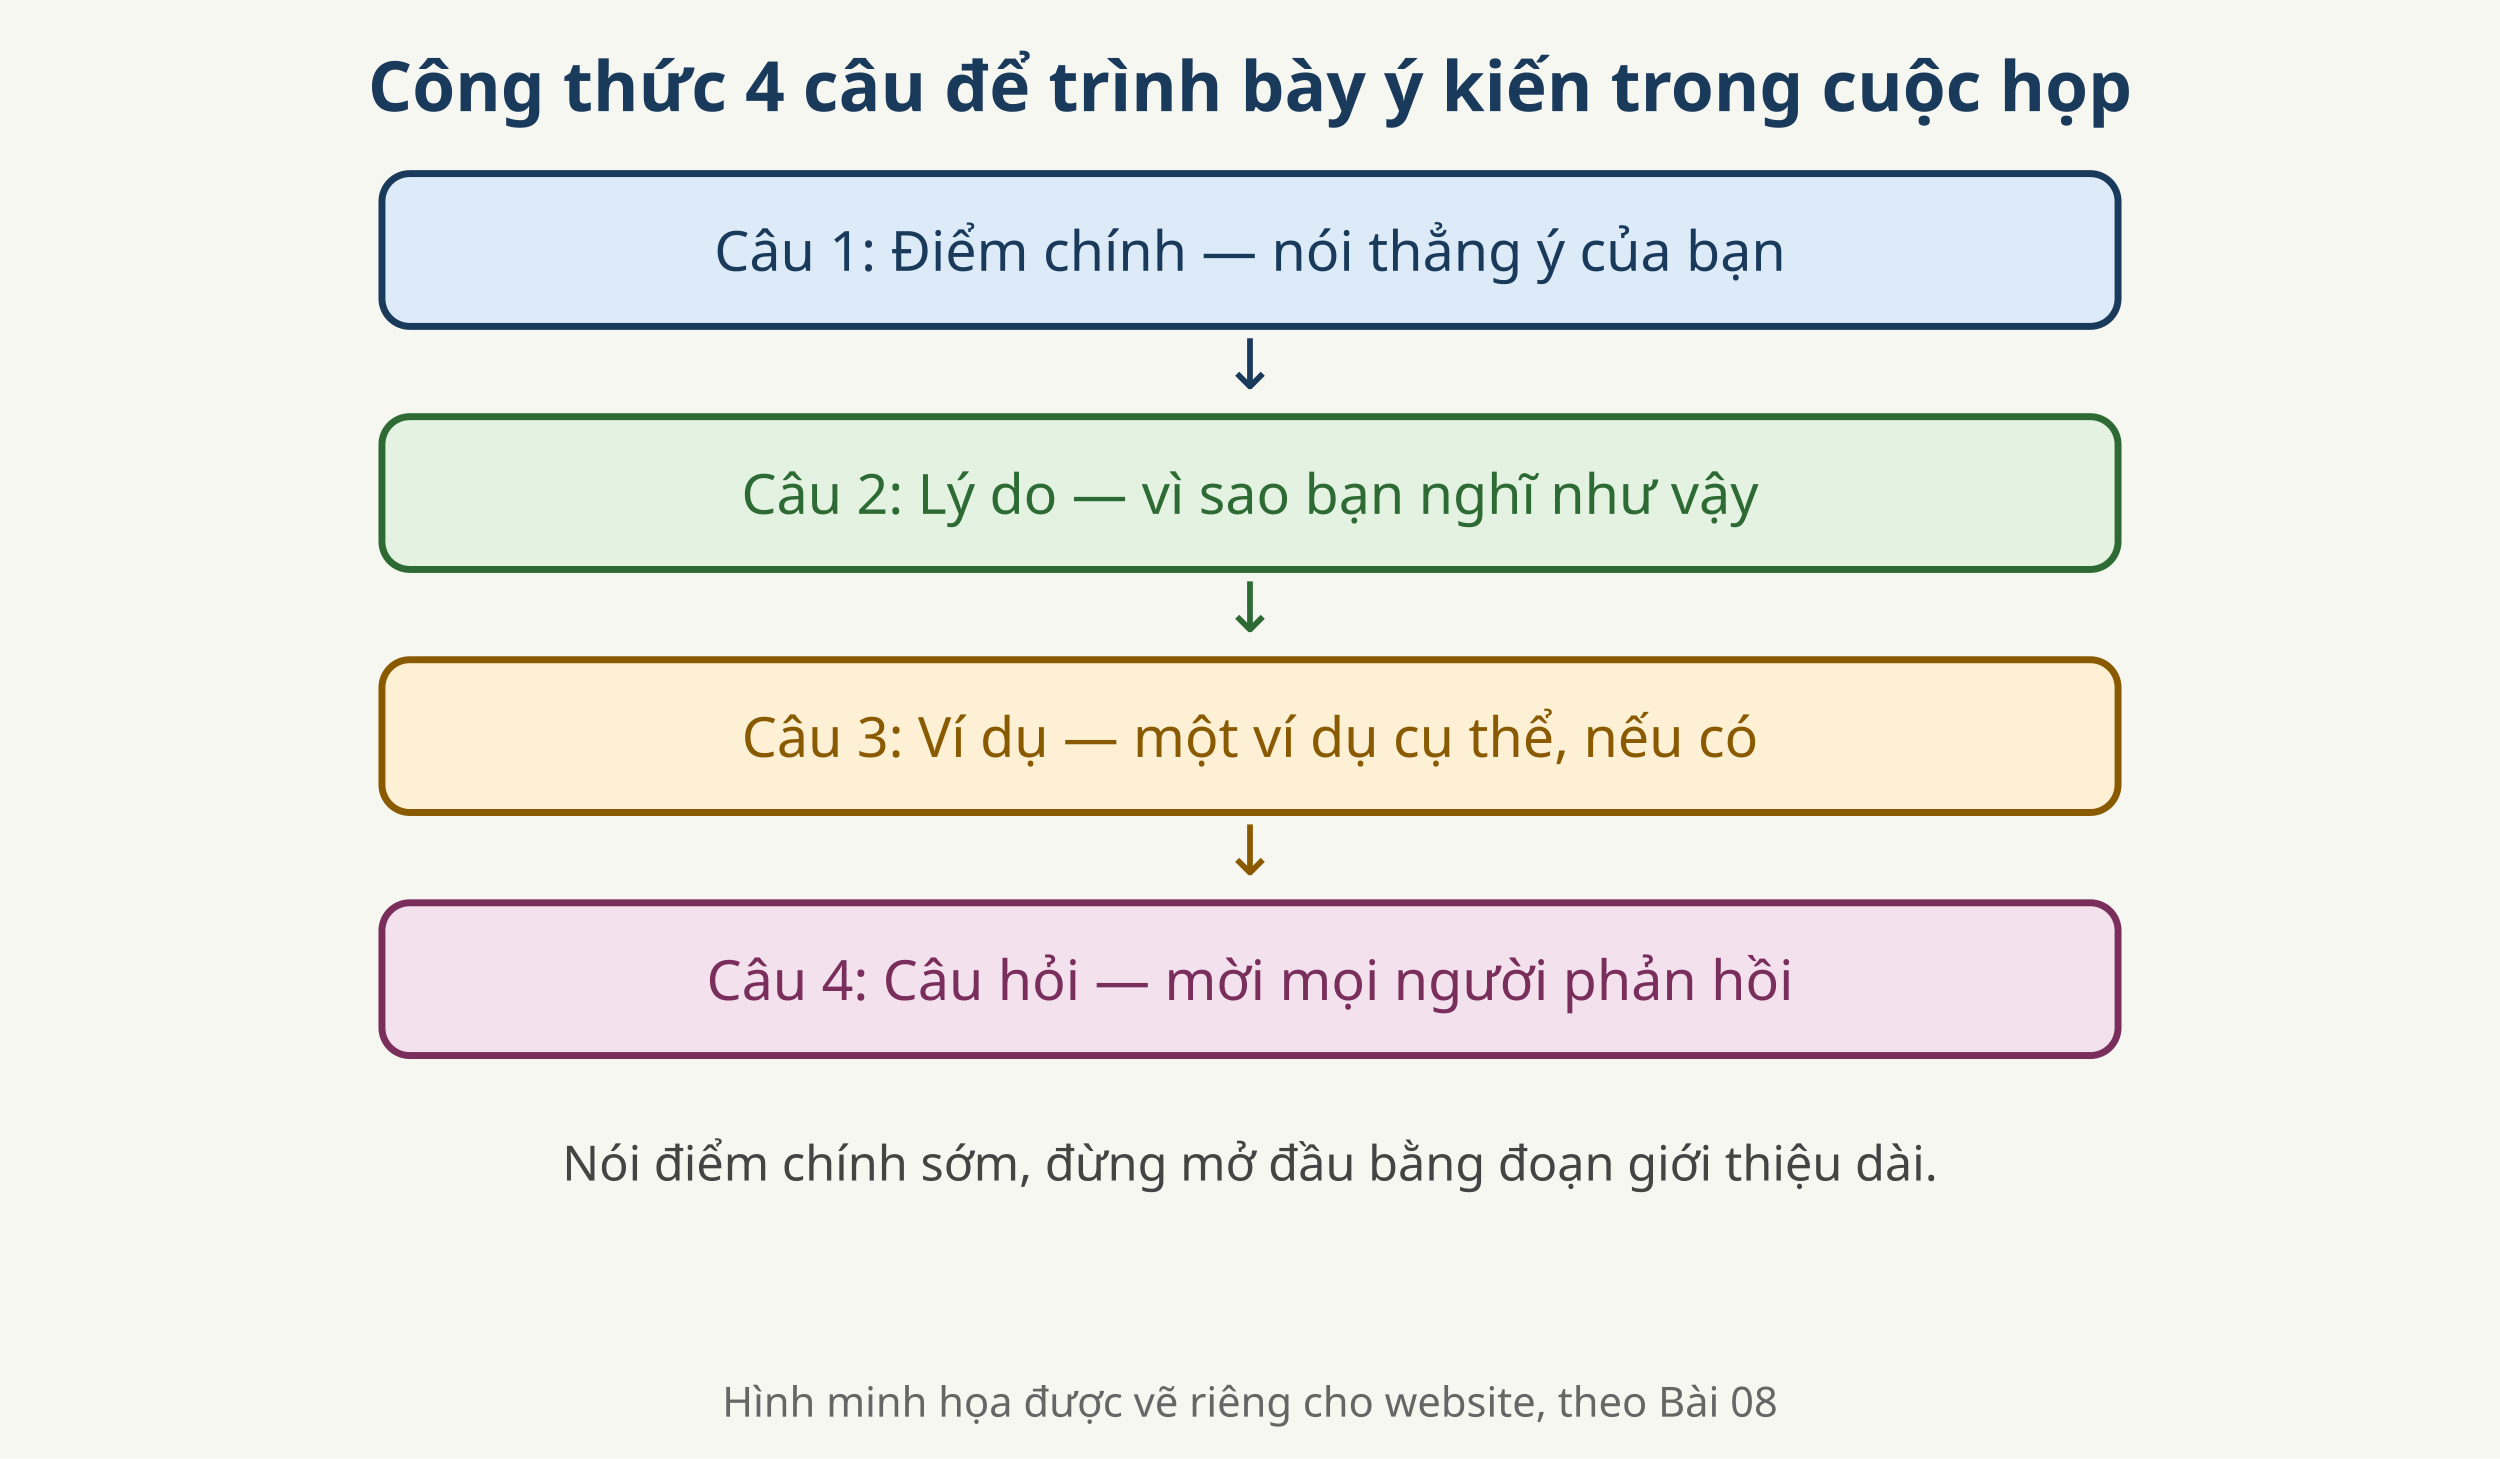
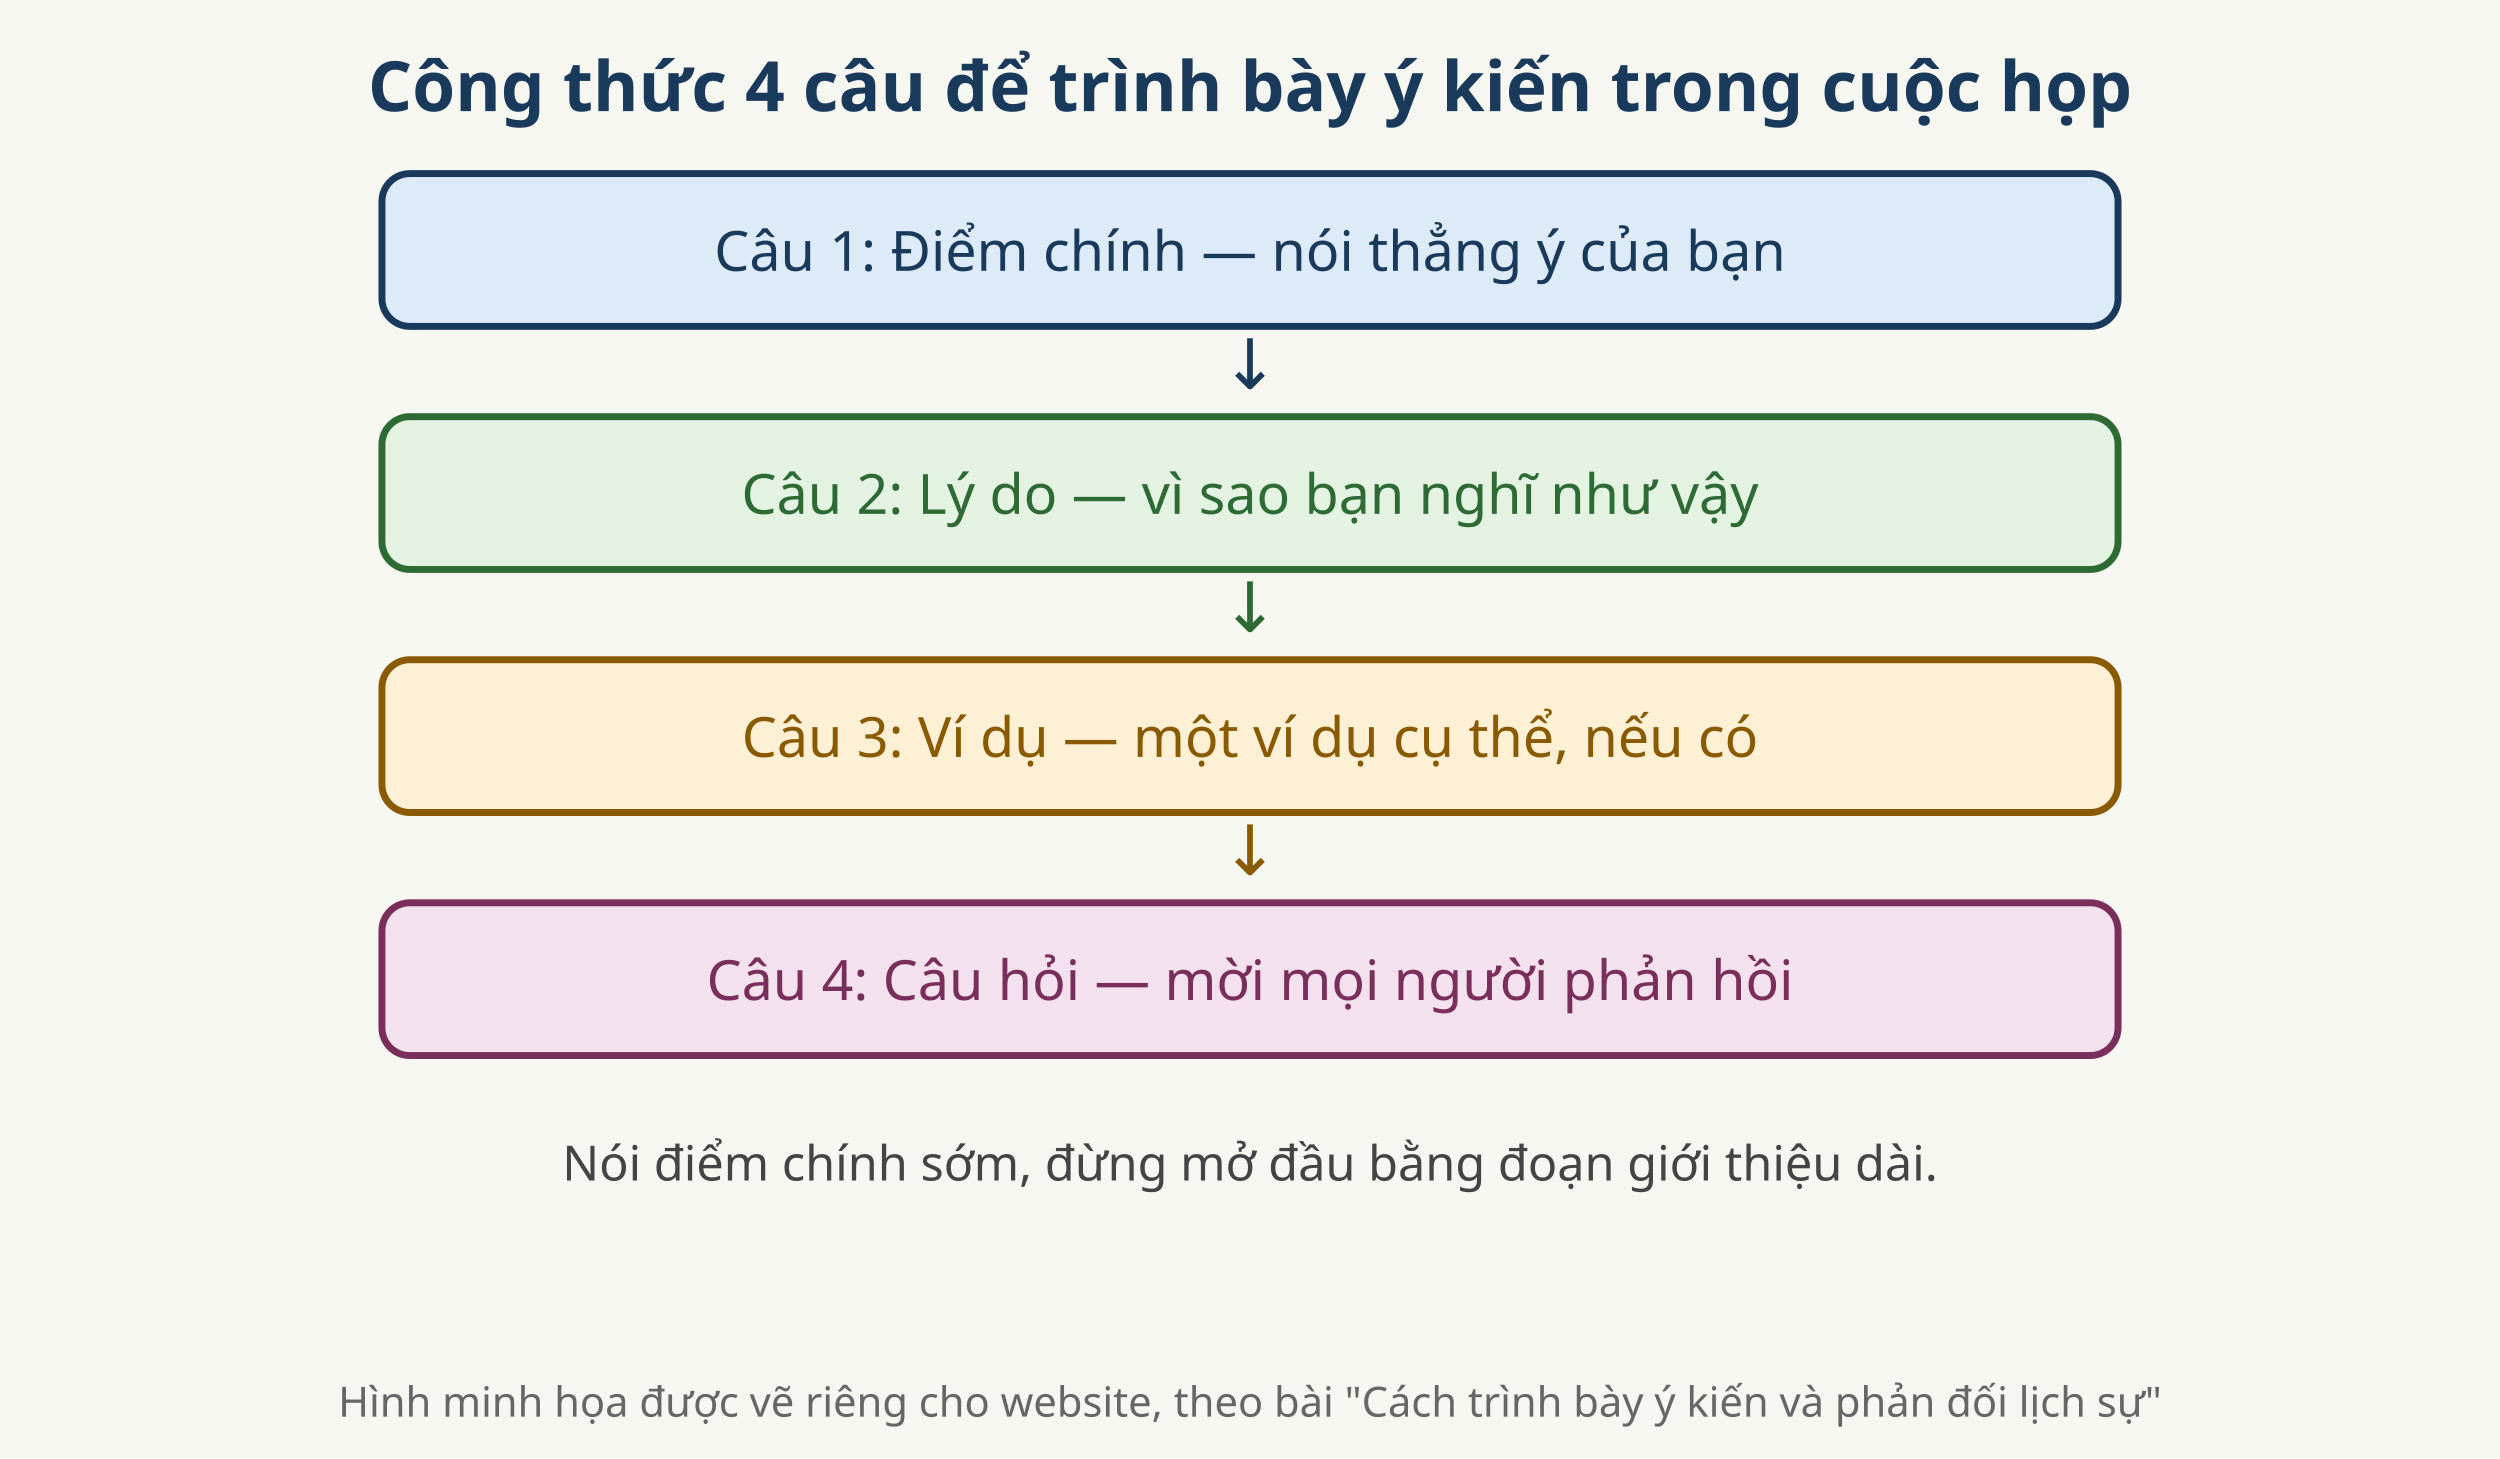
<svg xmlns="http://www.w3.org/2000/svg" width="720" height="420" viewBox="0 0 720 420" role="img" aria-labelledby="title desc">
  <rect width="720" height="420" fill="#f7f7f2" />
  <text x="360" y="32" text-anchor="middle" font-family="sans-serif" font-size="20" font-weight="bold" fill="#1a3a5c">Công thức 4 câu để trình bày ý kiến trong cuộc họp</text>
  <g font-family="sans-serif">
    <rect x="110" y="50" width="500" height="44" rx="8" fill="#dcebf7" stroke="#1a3a5c" stroke-width="2" />
    <text x="360" y="78" text-anchor="middle" font-size="16" fill="#1a3a5c">Câu 1: Điểm chính — nói thẳng ý của bạn</text>
    <text x="360" y="112" text-anchor="middle" font-size="20" fill="#1a3a5c">↓</text>
    <rect x="110" y="120" width="500" height="44" rx="8" fill="#e3f2e1" stroke="#2e6b34" stroke-width="2" />
    <text x="360" y="148" text-anchor="middle" font-size="16" fill="#2e6b34">Câu 2: Lý do — vì sao bạn nghĩ như vậy</text>
    <text x="360" y="182" text-anchor="middle" font-size="20" fill="#2e6b34">↓</text>
    <rect x="110" y="190" width="500" height="44" rx="8" fill="#fdf0d5" stroke="#8a5a00" stroke-width="2" />
    <text x="360" y="218" text-anchor="middle" font-size="16" fill="#8a5a00">Câu 3: Ví dụ — một ví dụ cụ thể, nếu có</text>
    <text x="360" y="252" text-anchor="middle" font-size="20" fill="#8a5a00">↓</text>
    <rect x="110" y="260" width="500" height="44" rx="8" fill="#f3e2ee" stroke="#7a2e5c" stroke-width="2" />
    <text x="360" y="288" text-anchor="middle" font-size="16" fill="#7a2e5c">Câu 4: Câu hỏi — mời mọi người phản hồi</text>
  </g>
  <text x="360" y="340" text-anchor="middle" font-family="sans-serif" font-size="14" fill="#444">Nói điểm chính sớm, đừng mở đầu bằng đoạn giới thiệu dài.</text>
-   <text x="360" y="408" text-anchor="middle" font-family="sans-serif" font-size="12" fill="#666">Hình minh họa được vẽ riêng cho website, theo Bài 08</text>
+   <text x="360" y="408" text-anchor="middle" font-family="sans-serif" font-size="12" fill="#666">Hình minh họa được vẽ riêng cho website, theo bài "Cách trình bày ý kiến và phản đối lịch sự"</text>
</svg>
